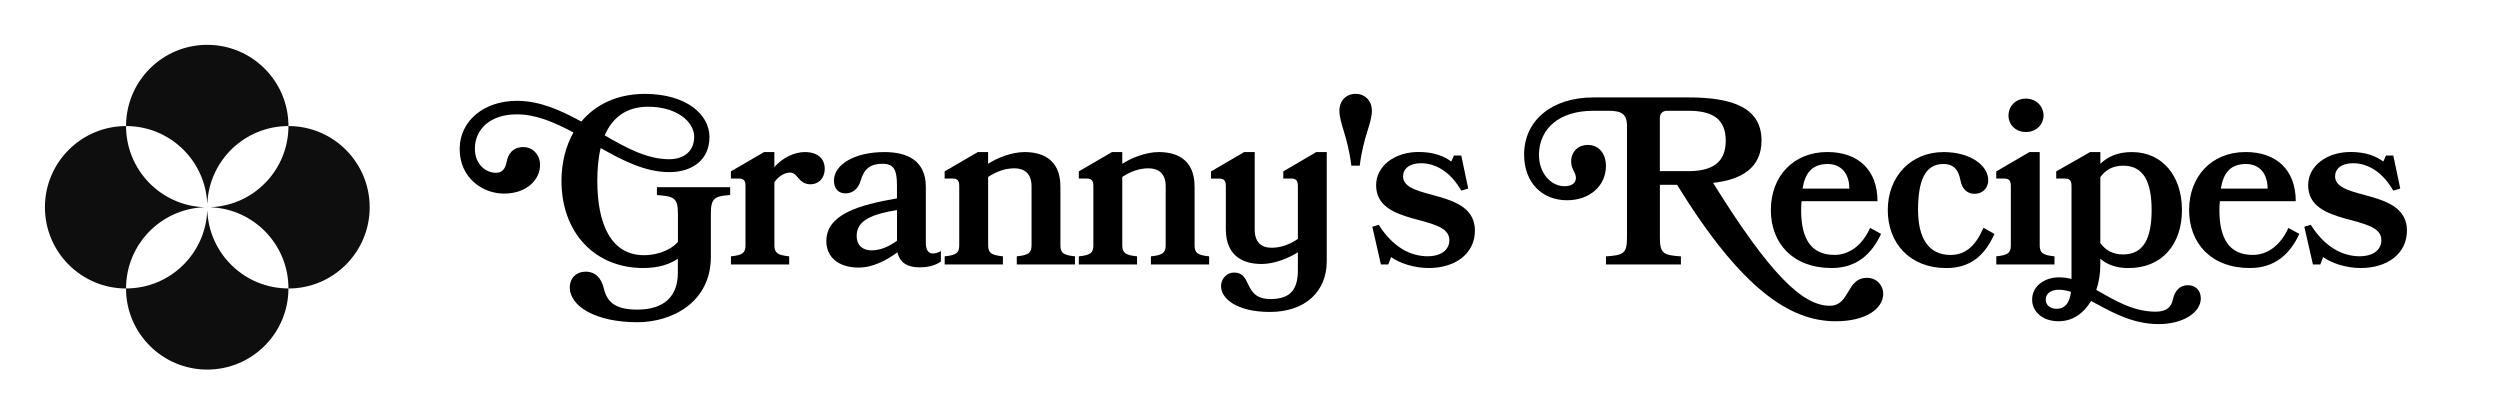
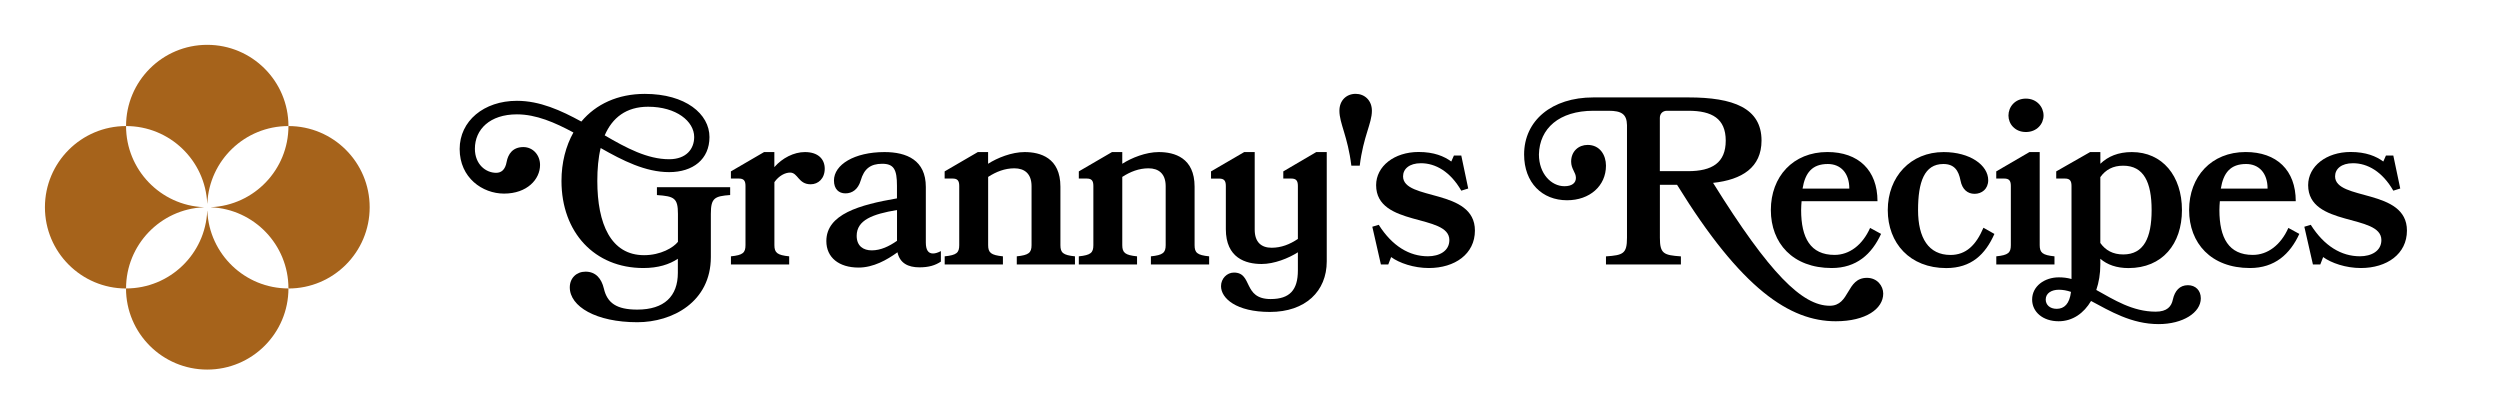
- <svg xmlns="http://www.w3.org/2000/svg" version="1.1" id="Capa_1" x="0px" y="0px" viewBox="0 0 5448.1 903.3" style="enable-background:new 0 0 5448.1 903.3;" xml:space="preserve">
+ <svg xmlns="http://www.w3.org/2000/svg" version="1.1" id="Capa_1" width="300px" x="0px" y="0px" viewBox="0 0 5448.1 903.3" style="enable-background:new 0 0 5448.1 903.3;" xml:space="preserve">
  <style type="text/css">
- 	.st0{fill:#0E0E0E;}
+ 	.st0{fill:#A6631B;}
</style>
  <g>
    <path class="st0" d="M274.8,274.7c95,0,172.5,74.9,176.8,168.8c0,0.1,0.2,0.1,0.2,0c4.2-94,81.8-168.8,176.8-168.8   c0-97.7-79.2-177-177-177s-176.9,79.2-176.9,177C274.7,274.7,274.8,274.7,274.8,274.7C274.8,274.7,274.8,274.7,274.8,274.7z" />
    <path class="st0" d="M451.8,459.5c0-0.1-0.2-0.1-0.2,0c-4.1,94.1-81.7,169.1-176.8,169.1c0,0-0.1,0-0.1,0c0,0,0,0-0.1,0   c0.1,97.7,79.3,176.8,177,176.8s176.9-79.2,177-176.8C533.5,628.6,456,553.6,451.8,459.5z" />
    <path class="st0" d="M628.6,274.7c0,95-74.9,172.6-168.9,176.8c-0.1,0-0.1,0.2,0,0.2c94,4.2,168.9,81.7,168.9,176.8c0,0,0,0,0,0.1   s0,0,0,0.1c97.7,0,177-79.2,177-177S726.4,274.7,628.6,274.7z" />
    <path class="st0" d="M274.7,628.5c0-95.1,75.1-172.7,169.2-176.8c0.1,0,0.1-0.2,0-0.2c-94.1-4-169.2-81.6-169.2-176.8   C177,274.8,97.9,354,97.9,451.7s79.2,176.9,176.8,177C274.7,628.6,274.7,628.6,274.7,628.5C274.7,628.5,274.7,628.5,274.7,628.5z" />
  </g>
  <g>
    <path d="M1477.4,563.8c-18.7,12.5-43.2,20.3-75.4,20.3c-106.1,0-178.4-77.5-178.4-189.8c0-40,9.4-75.9,26-105.6   c-40.6-21.8-81.1-39.5-123.2-39.5c-58.8,0-91.5,32.8-91.5,74.9c0,34.3,23.9,52.5,46.3,52.5c10.9,0,19.8-6.2,22.9-23.9   c3.1-16.6,13-32.2,36.4-32.2c20.8,0,36.4,17.2,36.4,39c0,31.2-28.1,62.4-78.5,62.4c-46.8,0-96.7-34.3-96.7-97.2   c0-60.8,52.5-105,124.8-105c49.9,0,95.7,20.8,140.4,45.2c31.7-38,79.6-60.3,138.3-60.3c88.9,0,140.9,43.7,140.9,94.1   c0,48.4-35.9,76.4-87.9,76.4c-51.5,0-100.9-25-149.2-52.5c-5.2,21.3-7.3,45.8-7.3,71.8c0,93.6,29.6,161.7,101.9,161.7   c36.4,0,64-16.6,73.8-29.1v-60.8c0-34.8-8.3-38.5-45.8-41.1v-17.2h159.6V425c-33.8,2.6-42.1,6.2-42.1,41.1v94.1   c0,97.8-83.7,142-160.2,142c-90,0-147.2-34.3-147.2-75.9c0-20.3,14.6-34.3,34.3-34.3c22.4,0,34.8,15.1,40,36.9   c7.3,31.7,28.1,45.8,72.8,45.8c58.8,0,88.4-29.1,88.4-80.1V563.8z M1317.8,295c47.3,27.6,93.1,52,140.4,52   c37.4,0,54.6-22.4,54.6-48.4c0-34.3-39-66-100.4-66C1364.6,232.6,1334.4,256.5,1317.8,295z" />
    <path d="M1766.6,401.6c-27,0-27.6-25.5-44.7-25.5c-10.9,0-24.4,6.8-34.3,20.8v137.3c0,16.6,6.2,21.8,32.2,24.4v17.7h-126.9v-17.7   c26-2.6,31.7-7.8,31.7-24.4v-129c0-12-4.2-16.1-14.6-16.1h-17.2v-15.6l72.3-42.1h22.4v32.8c17.2-19.8,42.6-32.8,66.6-32.8   c28.6,0,43.2,15.1,43.2,36.4C1797.2,389.1,1783.2,401.6,1766.6,401.6z" />
    <path d="M1955.8,549.8c-22.9,16.6-52.5,33.3-84.8,33.3c-42.6,0-70.2-21.8-70.2-57.7c0-58.8,72.3-79,153.9-93.1v-27.6   c0-35.4-6.8-47.8-32.2-47.8s-39.5,10.9-46.8,36.4c-5.7,19.2-18.2,28.1-33.3,28.1c-14.6,0-25-9.4-25-28.1   c0-34.3,44.2-61.9,110.2-61.9c48.4,0,90,17.7,90,75.9v121.2c0,16.1,5.2,23.9,15.6,23.9c4.7,0,10.4-1.6,17.2-5.2v22.9   c-12.5,8.3-26.5,12.5-46.8,12.5C1979.2,582.6,1961,573.7,1955.8,549.8z M1954.8,524.8v-67.1c-53,8.8-87.9,21.8-87.9,56.2   c0,22.4,14.6,31.7,32.8,31.7C1919.4,545.6,1937.6,536.8,1954.8,524.8z" />
    <path d="M2215.8,576.3v-17.7c26-2.6,32.2-7.8,32.2-24.4V405.8c0-27.6-15.6-39-37.4-39c-20.8,0-39.5,7.3-57.2,18.7v148.7   c0,16.6,6.2,21.8,32.2,24.4v17.7h-126.9v-17.7c26-2.6,31.7-7.8,31.7-24.4v-129c0-12-4.2-16.1-14.6-16.1h-17.2v-15.6l72.3-42.1h22.4   v25.5c20.3-13,51.5-25.5,79.6-25.5c34.3,0,78,12.5,78,75.4v127.4c0,16.6,5.7,21.8,31.7,24.4v17.7H2215.8z" />
    <path d="M2508.1,576.3v-17.7c26-2.6,32.2-7.8,32.2-24.4V405.8c0-27.6-15.6-39-37.4-39c-20.8,0-39.5,7.3-57.2,18.7v148.7   c0,16.6,6.2,21.8,32.2,24.4v17.7H2351v-17.7c26-2.6,31.7-7.8,31.7-24.4v-129c0-12-4.2-16.1-14.6-16.1H2351v-15.6l72.3-42.1h22.4   v25.5c20.3-13,51.5-25.5,79.6-25.5c34.3,0,78,12.5,78,75.4v127.4c0,16.6,5.7,21.8,31.7,24.4v17.7H2508.1z" />
    <path d="M2639.1,373.5l72.3-42.1h22.9v169c0,28.1,15.1,39.5,36.9,39.5c20.8,0,39.5-7.3,57.2-19.2V405.2c0-12-4.2-16.1-14.6-16.1   h-17.2v-15.6l71.8-42.1h22.9v238.2c0,65-46.3,110.2-123.8,110.2c-73.3,0-106.6-29.6-106.6-56.2c0-16.6,13-29.6,28.1-29.6   c41.6,0,18.7,57.7,80.1,57.7c41.6,0,59.3-19.8,59.3-62.4v-39.5c-20.3,13-51.5,25.5-79,25.5c-34.8,0-78-13-78-75.9v-94.1   c0-12-4.2-16.1-14.6-16.1h-17.7V373.5z" />
    <path d="M2944.9,361c-7.8-64-26-92-26-119.6c0-22.9,15.6-36.9,35.4-36.9c19.2,0,35.4,14,35.4,36.9c0,27.6-18.7,55.6-26.5,119.6   H2944.9z" />
    <path d="M3214.2,502.5c0,51-43.7,81.6-100.4,81.6c-32.8,0-64.5-10.9-82.2-23.9l-6.2,16.1h-16.1l-18.7-82.2l14-4.2   c29.6,46.8,67.1,68.6,107.1,68.6c25,0,46.8-11.4,46.8-35.4c0-57.7-159.6-28.1-159.6-119.6c0-41.1,39.5-72.3,92.6-72.3   c33.8,0,55.6,9.4,71.2,20.8l5.7-13h16.1l15.1,71.8l-15.1,4.7c-23.9-41.6-56.2-59.8-87.9-59.8c-25.5,0-39,12.5-39,28.6   C3057.7,438,3214.2,409.9,3214.2,502.5z" />
    <path d="M3733.2,398.5c123.2,198.1,194.5,267.8,254.3,267.8c44.7,0,35.4-60.8,81.1-60.8c22.4,0,35.4,17.7,35.4,34.3   c0,32.8-37.4,60.3-103.5,60.3c-99.8,0-205.4-69.7-345.8-297.4h-37.4v115.4c0,34.8,8.3,38,45.8,40.6v17.7h-163.3v-17.7   c37.4-2.6,45.8-5.7,45.8-40.6V272.6c-0.5-23.9-12-31.2-40-31.2h-33.3c-74.4,0-117.5,38.5-118.6,95.2c0,42.1,27,69.2,55.6,69.2   c16.1,0,25-6.8,25-18.2c0-12-10.4-19.2-10.4-35.4c0-22.9,16.6-36.4,35.9-36.4c27,0,40,22.4,40,45.2c0,44.2-35.4,75.4-84.8,75.4   c-54.1,0-93.6-38-93.6-99.8c0-73.8,60.3-124.3,150.8-124.3h207.5c97.2,0,159.1,22.9,159.1,94.1   C3838.7,364.7,3796.6,391.7,3733.2,398.5z M3679.6,241.4h-46.8c-9.4,0-15.6,6.2-15.6,15.6v116h61.4c52.5,0,82.2-18.2,82.2-66.6   C3760.7,258.6,3731.1,241.4,3679.6,241.4z" />
    <path d="M3926.1,438.5c-0.5,6.2-1,12.5-1,19.2c0,60.8,20.3,97.8,72.8,97.8c32.2,0,60.8-21.3,77.5-58.8l23.9,13   c-20.3,44.2-53.6,74.4-107.6,74.4c-84.8,0-132.6-54.1-132.6-126.4c0-72.8,48.4-126.4,123.2-126.4c67.6,0,109.2,39.5,109.2,107.1   H3926.1z M3928.2,411h101.9c0-34.3-19.2-53.6-46.8-53.6C3949,357.4,3933.9,376.6,3928.2,411z" />
    <path d="M4303.1,422.4c-15.1,0-27-9.4-30.7-29.1c-4.2-21.8-13.5-35.9-37.4-35.9c-41.6,0-55.1,39.5-55.1,100.4   c0,60.8,22.9,97.8,70.7,97.8c33.8,0,55.6-21.3,71.8-59.3l23.9,13.5c-19.8,44.7-50.4,74.4-105,74.4c-79,0-127.4-54.1-127.4-126.4   c0-72.8,49.9-126.4,121.7-126.4c57.7,0,97.2,28.6,97.2,61.4C4332.7,412,4318.7,422.4,4303.1,422.4z" />
    <path d="M4350.4,576.3v-17.7c26-2.6,31.7-7.8,31.7-24.4v-129c0-12-4.2-16.1-14.6-16.1h-17.2v-15.6l72.3-42.1h22.4v202.8   c0,16.6,6.2,21.8,32.2,24.4v17.7H4350.4z M4414.9,214.9c23.9,0,38.5,18.2,38.5,36.9c0,18.2-14.6,35.9-38.5,35.9s-38-17.7-38-35.9   C4376.9,233.1,4391,214.9,4414.9,214.9z" />
    <path d="M4577.1,576.8c0,19.8-3.1,38.5-8.8,55.1c38.5,21.3,79,47.3,129.5,47.3c25,0,34.3-11.4,37.4-26.5   c4.2-18.7,14.6-31.2,32.8-31.2c16.6,0,28.1,11.4,28.1,28.6c0,31.2-39,56.2-92,56.2c-59.3,0-106.1-28.6-147.2-50.4   c-15.6,26.5-40,44.2-70.7,44.2c-34.3,0-57.7-20.3-57.7-47.3c0-29.1,27-48.4,58.2-48.4c9.4,0,18.2,1,27.6,3.6V405.2   c0-12-4.2-16.1-14.6-16.1h-18.7v-15.6l73.8-42.1h22.4v25.5c16.6-16.1,39-25.5,68.6-25.5c66.6,0,109.2,52,109.2,126.4   c0,73.8-42.6,126.4-116.5,126.4c-26,0-46.3-7.3-61.4-20.3V576.8z M4513.2,636.1c-8.8-3.1-17.7-4.7-26.5-4.7   c-15.6,0-28.6,7.3-28.6,21.3c0,11.4,8.8,20.3,23.9,20.3C4498.6,673,4510,662.1,4513.2,636.1z M4577.1,386v143.5   c11.4,16.1,27.6,25,49.9,25c44.7,0,61.9-35.9,61.9-96.7c0-60.8-17.2-96.7-61.9-96.7C4604.7,361,4588.6,369.9,4577.1,386z" />
    <path d="M4837.6,438.5c-0.5,6.2-1,12.5-1,19.2c0,60.8,20.3,97.8,72.8,97.8c32.2,0,60.8-21.3,77.5-58.8l23.9,13   c-20.3,44.2-53.6,74.4-107.6,74.4c-84.8,0-132.6-54.1-132.6-126.4c0-72.8,48.4-126.4,123.2-126.4c67.6,0,109.2,39.5,109.2,107.1   H4837.6z M4839.7,411h101.9c0-34.3-19.2-53.6-46.8-53.6C4860.5,357.4,4845.4,376.6,4839.7,411z" />
    <path d="M5245.3,502.5c0,51-43.7,81.6-100.4,81.6c-32.8,0-64.5-10.9-82.2-23.9l-6.2,16.1h-16.1l-18.7-82.2l14-4.2   c29.6,46.8,67.1,68.6,107.1,68.6c25,0,46.8-11.4,46.8-35.4c0-57.7-159.6-28.1-159.6-119.6c0-41.1,39.5-72.3,92.6-72.3   c33.8,0,55.6,9.4,71.2,20.8l5.7-13h16.1l15.1,71.8l-15.1,4.7c-23.9-41.6-56.2-59.8-87.9-59.8c-25.5,0-39,12.5-39,28.6   C5088.8,438,5245.3,409.9,5245.3,502.5z" />
  </g>
</svg>
